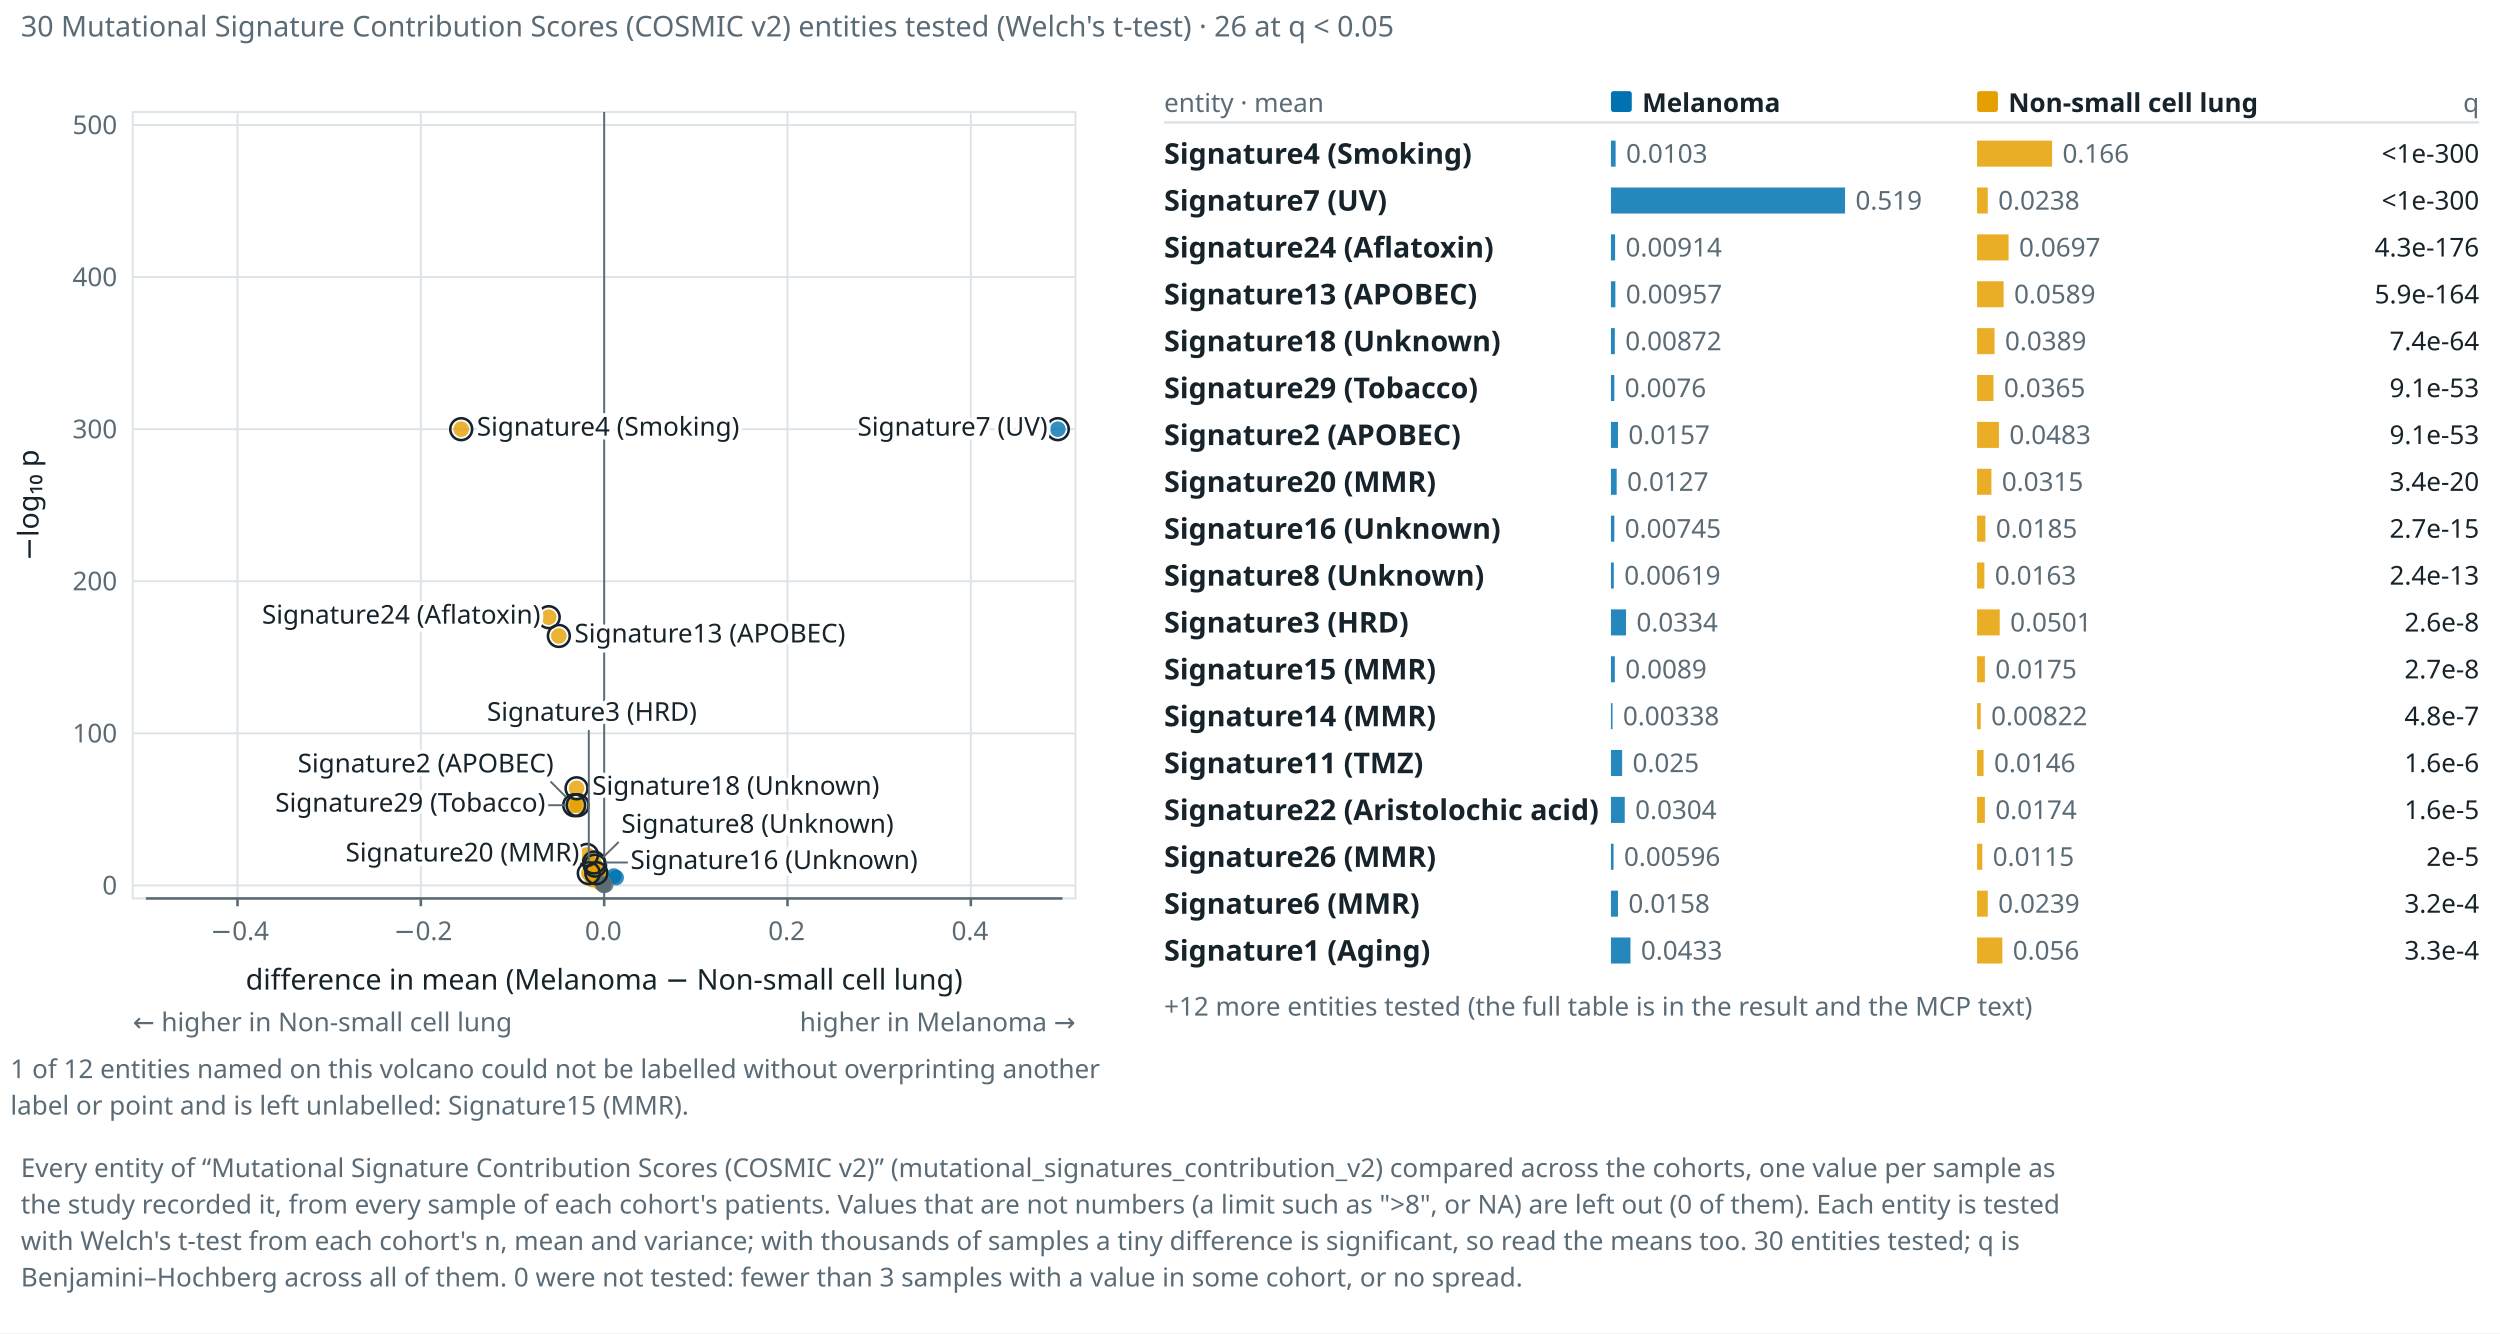
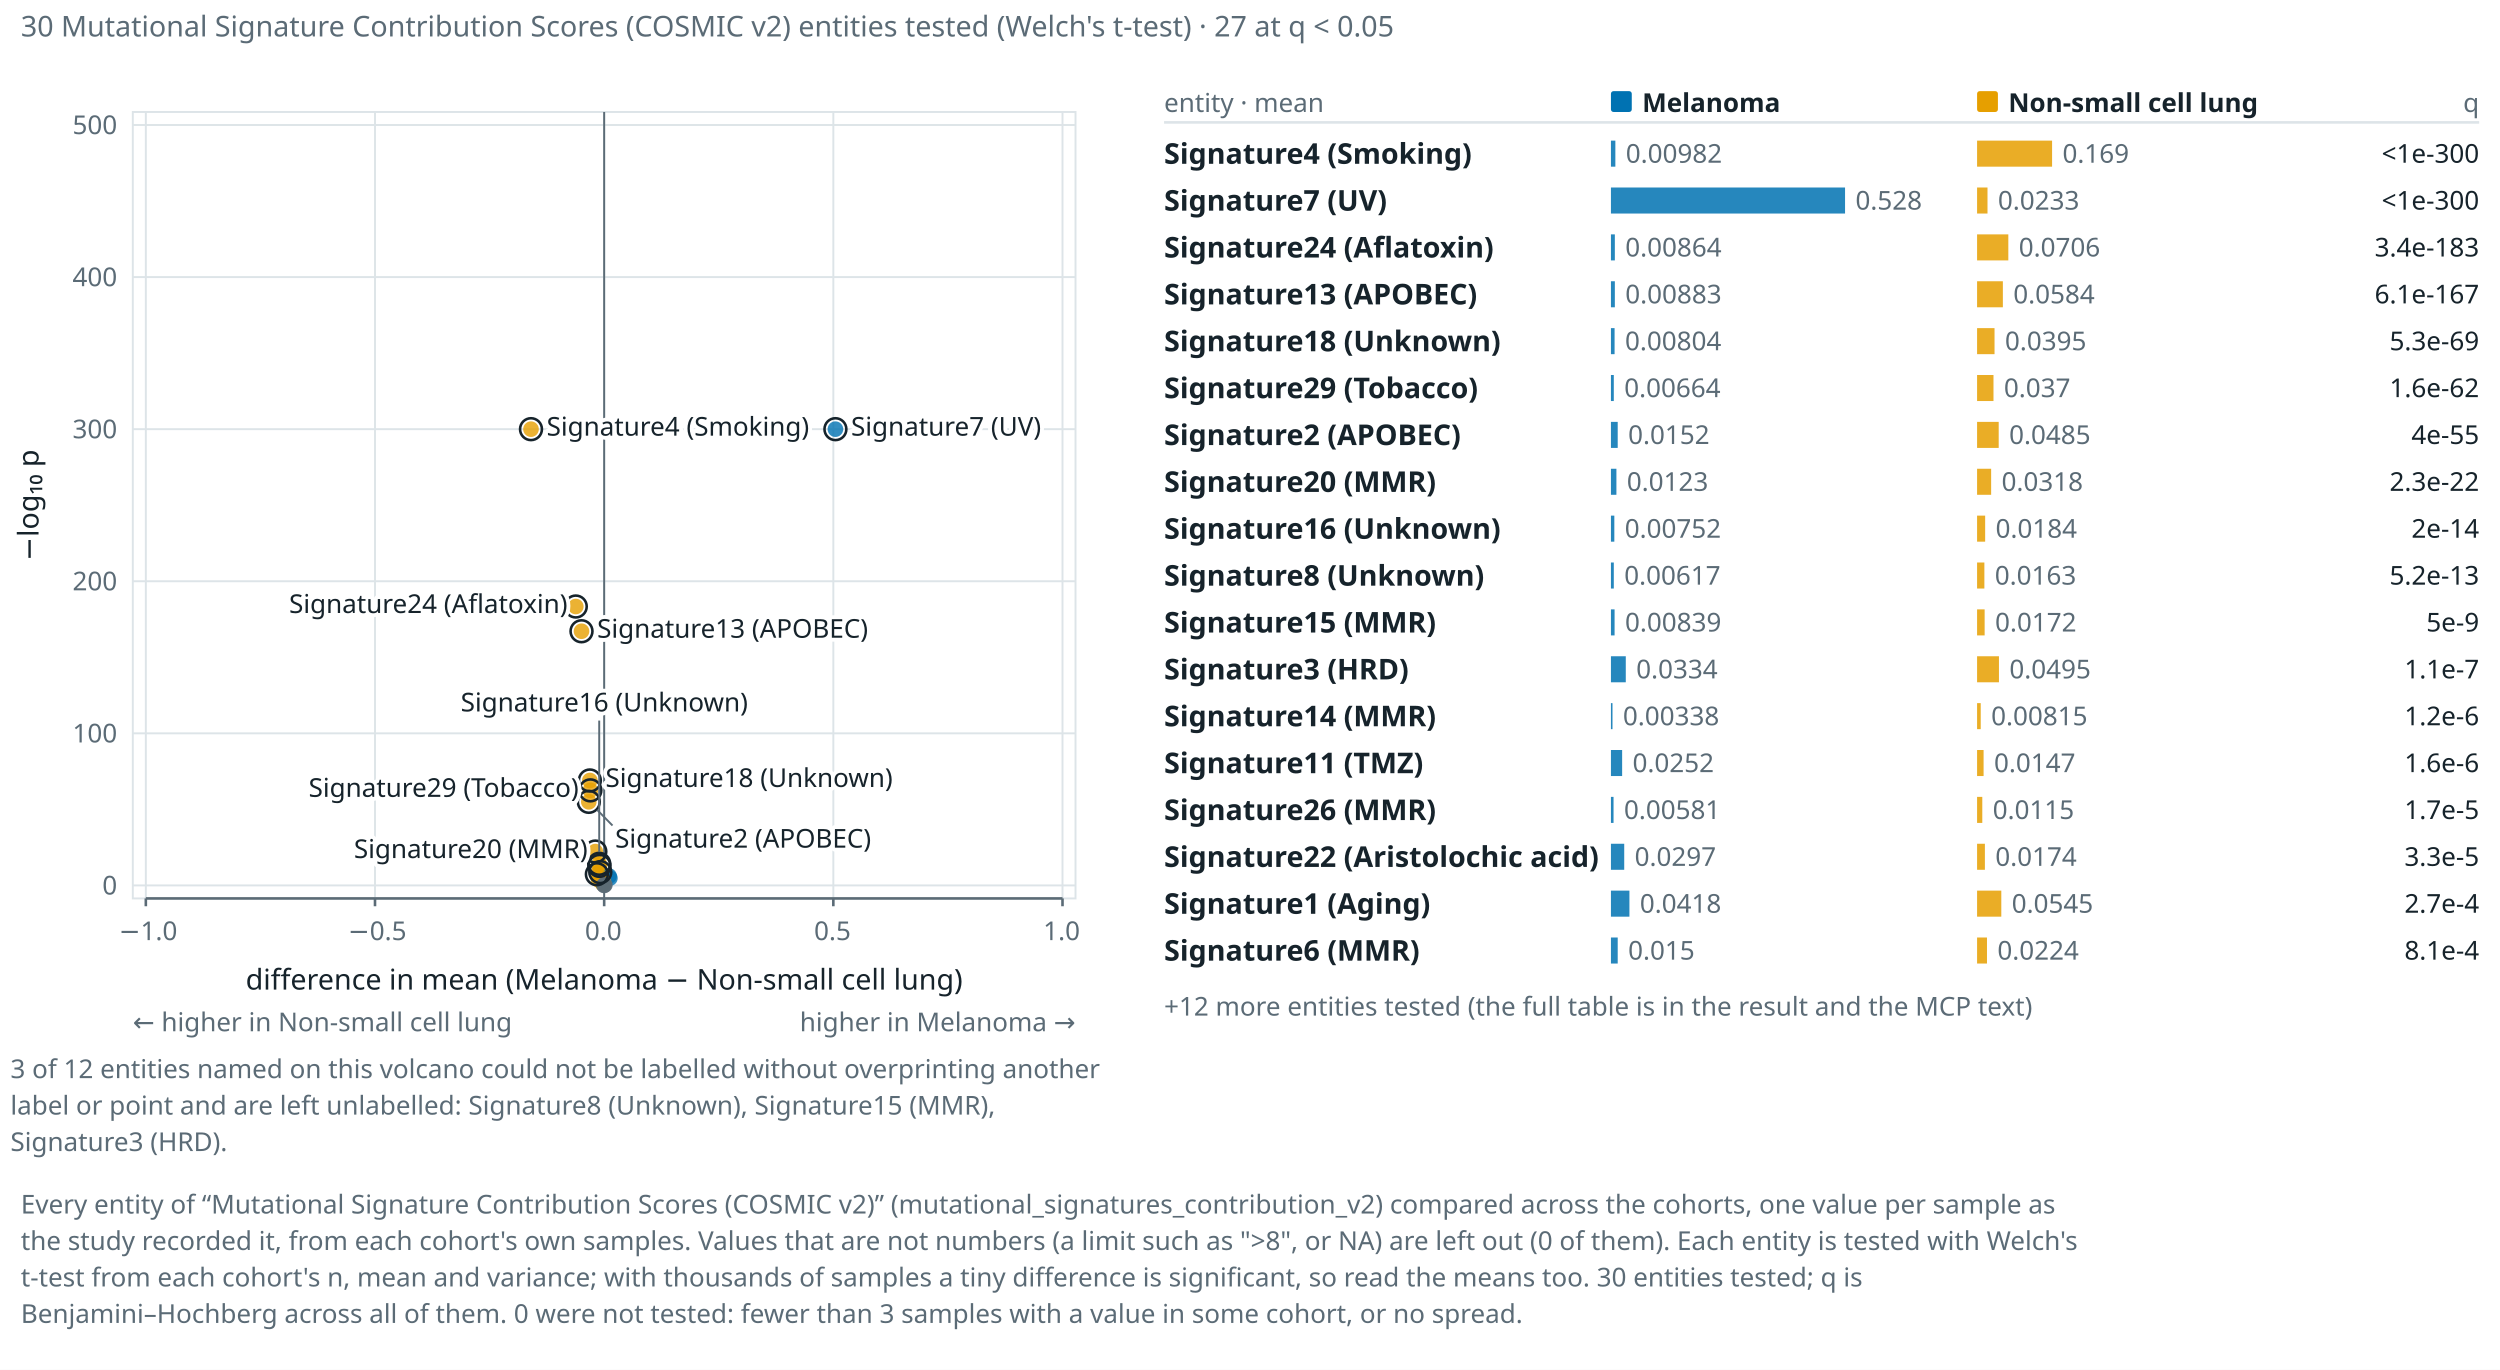
- <svg xmlns="http://www.w3.org/2000/svg" viewBox="0 0 960 512" width="100%" role="img" aria-label="Generic assays — Mutational Signature Contribution Scores (COSMIC v2) — Melanoma vs Non-small cell lung" style="max-width:960px;height:auto;display:block;font-family:'IBM Plex Sans',system-ui,sans-serif">
-   <rect width="960" height="512" fill="#ffffff" />
-   <text x="8" y="14" font-size="11" fill="#5b6b76">30 Mutational Signature Contribution Scores (COSMIC v2) entities tested (Welch's t-test) · 26 at q &lt; 0.05</text>
+ <svg xmlns="http://www.w3.org/2000/svg" viewBox="0 0 960 526" width="100%" role="img" aria-label="Generic assays — Mutational Signature Contribution Scores (COSMIC v2) — Melanoma vs Non-small cell lung" style="max-width:960px;height:auto;display:block;font-family:'IBM Plex Sans',system-ui,sans-serif">
+   <rect width="960" height="526" fill="#ffffff" />
+   <text x="8" y="14" font-size="11" fill="#5b6b76">30 Mutational Signature Contribution Scores (COSMIC v2) entities tested (Welch's t-test) · 27 at q &lt; 0.05</text>
  <rect x="51" y="43" width="362" height="302" fill="none" stroke="#dde4e8" stroke-width="0.75" />
  <line x1="51" y1="340" x2="413" y2="340" stroke="#dde4e8" stroke-width="0.75" />
  <text x="45" y="343.5" font-size="10" fill="#5b6b76" text-anchor="end">0</text>
  <line x1="51" y1="281.6" x2="413" y2="281.6" stroke="#dde4e8" stroke-width="0.75" />
  <text x="45" y="285.1" font-size="10" fill="#5b6b76" text-anchor="end">100</text>
  <line x1="51" y1="223.2" x2="413" y2="223.2" stroke="#dde4e8" stroke-width="0.75" />
  <text x="45" y="226.7" font-size="10" fill="#5b6b76" text-anchor="end">200</text>
  <line x1="51" y1="164.8" x2="413" y2="164.8" stroke="#dde4e8" stroke-width="0.75" />
  <text x="45" y="168.3" font-size="10" fill="#5b6b76" text-anchor="end">300</text>
  <line x1="51" y1="106.4" x2="413" y2="106.4" stroke="#dde4e8" stroke-width="0.75" />
  <text x="45" y="109.9" font-size="10" fill="#5b6b76" text-anchor="end">400</text>
  <line x1="51" y1="48" x2="413" y2="48" stroke="#dde4e8" stroke-width="0.75" />
  <text x="45" y="51.5" font-size="10" fill="#5b6b76" text-anchor="end">500</text>
  <text x="14.8" y="194" font-size="11" fill="#16232b" text-anchor="middle" transform="rotate(-90 14.8 194)">−log₁₀ p</text>
-   <line x1="91.2" y1="43" x2="91.2" y2="345" stroke="#dde4e8" stroke-width="0.75" />
-   <line x1="91.2" y1="345" x2="91.2" y2="348" stroke="#5b6b76" stroke-width="1" />
-   <text x="80.8" y="361" font-size="10" fill="#5b6b76">−0.4</text>
-   <line x1="161.6" y1="43" x2="161.6" y2="345" stroke="#dde4e8" stroke-width="0.75" />
-   <line x1="161.6" y1="345" x2="161.6" y2="348" stroke="#5b6b76" stroke-width="1" />
-   <text x="151.2" y="361" font-size="10" fill="#5b6b76">−0.2</text>
+   <line x1="56" y1="43" x2="56" y2="345" stroke="#dde4e8" stroke-width="0.75" />
+   <line x1="56" y1="345" x2="56" y2="348" stroke="#5b6b76" stroke-width="1" />
+   <text x="45.6" y="361" font-size="10" fill="#5b6b76">−1.0</text>
+   <line x1="144" y1="43" x2="144" y2="345" stroke="#dde4e8" stroke-width="0.75" />
+   <line x1="144" y1="345" x2="144" y2="348" stroke="#5b6b76" stroke-width="1" />
+   <text x="133.6" y="361" font-size="10" fill="#5b6b76">−0.5</text>
  <line x1="232" y1="43" x2="232" y2="345" stroke="#dde4e8" stroke-width="0.75" />
  <line x1="232" y1="345" x2="232" y2="348" stroke="#5b6b76" stroke-width="1" />
  <text x="224.6" y="361" font-size="10" fill="#5b6b76">0.0</text>
-   <line x1="302.4" y1="43" x2="302.4" y2="345" stroke="#dde4e8" stroke-width="0.75" />
-   <line x1="302.4" y1="345" x2="302.4" y2="348" stroke="#5b6b76" stroke-width="1" />
-   <text x="295" y="361" font-size="10" fill="#5b6b76">0.2</text>
-   <line x1="372.8" y1="43" x2="372.8" y2="345" stroke="#dde4e8" stroke-width="0.75" />
-   <line x1="372.8" y1="345" x2="372.8" y2="348" stroke="#5b6b76" stroke-width="1" />
-   <text x="365.4" y="361" font-size="10" fill="#5b6b76">0.4</text>
+   <line x1="320" y1="43" x2="320" y2="345" stroke="#dde4e8" stroke-width="0.75" />
+   <line x1="320" y1="345" x2="320" y2="348" stroke="#5b6b76" stroke-width="1" />
+   <text x="312.6" y="361" font-size="10" fill="#5b6b76">0.5</text>
+   <line x1="408" y1="43" x2="408" y2="345" stroke="#dde4e8" stroke-width="0.75" />
+   <line x1="408" y1="345" x2="408" y2="348" stroke="#5b6b76" stroke-width="1" />
+   <text x="400.6" y="361" font-size="10" fill="#5b6b76">1.0</text>
  <line x1="56" y1="345" x2="408" y2="345" stroke="#5b6b76" stroke-width="1" />
  <text x="232" y="380" font-size="11" fill="#16232b" text-anchor="middle">difference in mean (Melanoma − Non-small cell lung)</text>
  <line x1="232" y1="43" x2="232" y2="345" stroke="#5b6b76" stroke-width="0.75" />
-   <circle cx="177.1" cy="164.8" r="3" fill="#E69F00" opacity="0.8" />
-   <circle cx="406.2" cy="164.8" r="3" fill="#0072B2" opacity="0.8" />
-   <circle cx="210.7" cy="237" r="3" fill="#E69F00" opacity="0.8" />
-   <circle cx="214.6" cy="244.2" r="3" fill="#E69F00" opacity="0.8" />
-   <circle cx="221.4" cy="302.7" r="3" fill="#E69F00" opacity="0.8" />
-   <circle cx="221.8" cy="309.2" r="3" fill="#E69F00" opacity="0.8" />
-   <circle cx="220.5" cy="309.2" r="3" fill="#E69F00" opacity="0.8" />
-   <circle cx="225.4" cy="328.3" r="3" fill="#E69F00" opacity="0.8" />
-   <circle cx="228.1" cy="331.2" r="3" fill="#E69F00" opacity="0.8" />
-   <circle cx="228.5" cy="332.4" r="3" fill="#E69F00" opacity="0.8" />
-   <circle cx="226.1" cy="335.3" r="3" fill="#E69F00" opacity="0.8" />
-   <circle cx="229" cy="335.3" r="3" fill="#E69F00" opacity="0.8" />
-   <circle cx="230.3" cy="336.1" r="3" fill="#E69F00" opacity="0.8" />
-   <circle cx="235.7" cy="336.4" r="3" fill="#0072B2" opacity="0.8" />
-   <circle cx="236.6" cy="337" r="3" fill="#0072B2" opacity="0.8" />
-   <circle cx="230.1" cy="337.1" r="3" fill="#E69F00" opacity="0.8" />
-   <circle cx="229.2" cy="337.8" r="3" fill="#E69F00" opacity="0.8" />
-   <circle cx="227.5" cy="337.8" r="3" fill="#E69F00" opacity="0.8" />
-   <circle cx="230.9" cy="338.2" r="3" fill="#E69F00" opacity="0.8" />
-   <circle cx="230.7" cy="338.4" r="3" fill="#E69F00" opacity="0.8" />
-   <circle cx="230.4" cy="338.4" r="3" fill="#E69F00" opacity="0.8" />
-   <circle cx="231" cy="339" r="3" fill="#E69F00" opacity="0.8" />
-   <circle cx="230.6" cy="339" r="3" fill="#E69F00" opacity="0.8" />
-   <circle cx="230.7" cy="339.1" r="3" fill="#E69F00" opacity="0.8" />
-   <circle cx="230.8" cy="339.1" r="3" fill="#E69F00" opacity="0.8" />
-   <circle cx="231.6" cy="339.2" r="3" fill="#E69F00" opacity="0.8" />
-   <circle cx="231.4" cy="339.3" r="3" fill="#5b6b76" opacity="0.8" />
-   <circle cx="231.7" cy="339.8" r="3" fill="#5b6b76" opacity="0.8" />
-   <circle cx="232.6" cy="339.8" r="3" fill="#5b6b76" opacity="0.8" />
-   <circle cx="231.9" cy="340" r="3" fill="#5b6b76" opacity="0.8" />
-   <circle cx="177.1" cy="164.8" r="4.2" fill="none" stroke="#16232b" stroke-width="1" />
-   <circle cx="406.2" cy="164.8" r="4.2" fill="none" stroke="#16232b" stroke-width="1" />
-   <circle cx="210.7" cy="237" r="4.2" fill="none" stroke="#16232b" stroke-width="1" />
-   <circle cx="214.6" cy="244.2" r="4.2" fill="none" stroke="#16232b" stroke-width="1" />
-   <circle cx="221.4" cy="302.7" r="4.2" fill="none" stroke="#16232b" stroke-width="1" />
-   <circle cx="221.8" cy="309.2" r="4.2" fill="none" stroke="#16232b" stroke-width="1" />
-   <circle cx="220.5" cy="309.2" r="4.2" fill="none" stroke="#16232b" stroke-width="1" />
-   <circle cx="225.4" cy="328.3" r="4.2" fill="none" stroke="#16232b" stroke-width="1" />
-   <circle cx="228.1" cy="331.2" r="4.2" fill="none" stroke="#16232b" stroke-width="1" />
-   <circle cx="228.5" cy="332.4" r="4.2" fill="none" stroke="#16232b" stroke-width="1" />
-   <circle cx="226.1" cy="335.3" r="4.2" fill="none" stroke="#16232b" stroke-width="1" />
-   <circle cx="229" cy="335.3" r="4.2" fill="none" stroke="#16232b" stroke-width="1" />
-   <text x="183.1" y="167.3" font-size="10" fill="#16232b" stroke="#ffffff" stroke-width="3" stroke-linejoin="round" paint-order="stroke">Signature4 (Smoking)</text>
-   <text x="329.3" y="167.3" font-size="10" fill="#16232b" stroke="#ffffff" stroke-width="3" stroke-linejoin="round" paint-order="stroke">Signature7 (UV)</text>
-   <text x="100.6" y="239.5" font-size="10" fill="#16232b" stroke="#ffffff" stroke-width="3" stroke-linejoin="round" paint-order="stroke">Signature24 (Aflatoxin)</text>
-   <text x="220.6" y="246.7" font-size="10" fill="#16232b" stroke="#ffffff" stroke-width="3" stroke-linejoin="round" paint-order="stroke">Signature13 (APOBEC)</text>
-   <text x="227.4" y="305.2" font-size="10" fill="#16232b" stroke="#ffffff" stroke-width="3" stroke-linejoin="round" paint-order="stroke">Signature18 (Unknown)</text>
-   <line x1="217.3" y1="309.2" x2="208.8" y2="309.2" stroke="#5b6b76" stroke-width="0.75" />
-   <text x="105.7" y="311.7" font-size="10" fill="#16232b" stroke="#ffffff" stroke-width="3" stroke-linejoin="round" paint-order="stroke">Signature29 (Tobacco)</text>
-   <line x1="217.4" y1="306.1" x2="211.4" y2="300.1" stroke="#5b6b76" stroke-width="0.75" />
-   <text x="114.3" y="296.6" font-size="10" fill="#16232b" stroke="#ffffff" stroke-width="3" stroke-linejoin="round" paint-order="stroke">Signature2 (APOBEC)</text>
-   <text x="132.7" y="330.8" font-size="10" fill="#16232b" stroke="#ffffff" stroke-width="3" stroke-linejoin="round" paint-order="stroke">Signature20 (MMR)</text>
-   <line x1="232.6" y1="331.2" x2="241.1" y2="331.2" stroke="#5b6b76" stroke-width="0.75" />
-   <text x="242.1" y="333.7" font-size="10" fill="#16232b" stroke="#ffffff" stroke-width="3" stroke-linejoin="round" paint-order="stroke">Signature16 (Unknown)</text>
-   <line x1="231.6" y1="329.2" x2="237.6" y2="323.3" stroke="#5b6b76" stroke-width="0.75" />
-   <text x="238.6" y="319.8" font-size="10" fill="#16232b" stroke="#ffffff" stroke-width="3" stroke-linejoin="round" paint-order="stroke">Signature8 (Unknown)</text>
-   <line x1="226.1" y1="330.8" x2="226.1" y2="280.3" stroke="#5b6b76" stroke-width="0.75" />
-   <text x="187" y="276.8" font-size="10" fill="#16232b" stroke="#ffffff" stroke-width="3" stroke-linejoin="round" paint-order="stroke">Signature3 (HRD)</text>
+   <circle cx="203.9" cy="164.8" r="3" fill="#E69F00" opacity="0.8" />
+   <circle cx="320.8" cy="164.8" r="3" fill="#0072B2" opacity="0.8" />
+   <circle cx="221.1" cy="232.9" r="3" fill="#E69F00" opacity="0.8" />
+   <circle cx="223.3" cy="242.4" r="3" fill="#E69F00" opacity="0.8" />
+   <circle cx="226.5" cy="299.7" r="3" fill="#E69F00" opacity="0.8" />
+   <circle cx="226.7" cy="303.5" r="3" fill="#E69F00" opacity="0.8" />
+   <circle cx="226.1" cy="307.9" r="3" fill="#E69F00" opacity="0.8" />
+   <circle cx="228.6" cy="327" r="3" fill="#E69F00" opacity="0.8" />
+   <circle cx="230.1" cy="331.7" r="3" fill="#E69F00" opacity="0.8" />
+   <circle cx="230.2" cy="332.5" r="3" fill="#E69F00" opacity="0.8" />
+   <circle cx="230.5" cy="334.9" r="3" fill="#E69F00" opacity="0.8" />
+   <circle cx="229.2" cy="335.7" r="3" fill="#E69F00" opacity="0.8" />
+   <circle cx="231.2" cy="336.3" r="3" fill="#E69F00" opacity="0.8" />
+   <circle cx="233.9" cy="336.4" r="3" fill="#0072B2" opacity="0.8" />
+   <circle cx="231" cy="337" r="3" fill="#E69F00" opacity="0.8" />
+   <circle cx="234.2" cy="337.2" r="3" fill="#0072B2" opacity="0.8" />
+   <circle cx="229.8" cy="337.8" r="3" fill="#E69F00" opacity="0.8" />
+   <circle cx="230.7" cy="338.1" r="3" fill="#E69F00" opacity="0.8" />
+   <circle cx="231.4" cy="338.1" r="3" fill="#E69F00" opacity="0.8" />
+   <circle cx="231.3" cy="338.2" r="3" fill="#E69F00" opacity="0.8" />
+   <circle cx="231.2" cy="338.4" r="3" fill="#E69F00" opacity="0.8" />
+   <circle cx="231.2" cy="338.9" r="3" fill="#E69F00" opacity="0.8" />
+   <circle cx="231.5" cy="338.9" r="3" fill="#E69F00" opacity="0.8" />
+   <circle cx="231.7" cy="339.1" r="3" fill="#E69F00" opacity="0.8" />
+   <circle cx="231.8" cy="339.1" r="3" fill="#E69F00" opacity="0.8" />
+   <circle cx="231.4" cy="339.2" r="3" fill="#E69F00" opacity="0.8" />
+   <circle cx="231.4" cy="339.2" r="3" fill="#E69F00" opacity="0.8" />
+   <circle cx="232.3" cy="339.8" r="3" fill="#5b6b76" opacity="0.8" />
+   <circle cx="231.9" cy="339.9" r="3" fill="#5b6b76" opacity="0.8" />
+   <circle cx="232" cy="340" r="3" fill="#5b6b76" opacity="0.8" />
+   <circle cx="203.9" cy="164.8" r="4.2" fill="none" stroke="#16232b" stroke-width="1" />
+   <circle cx="320.8" cy="164.8" r="4.2" fill="none" stroke="#16232b" stroke-width="1" />
+   <circle cx="221.1" cy="232.9" r="4.2" fill="none" stroke="#16232b" stroke-width="1" />
+   <circle cx="223.3" cy="242.4" r="4.2" fill="none" stroke="#16232b" stroke-width="1" />
+   <circle cx="226.5" cy="299.7" r="4.2" fill="none" stroke="#16232b" stroke-width="1" />
+   <circle cx="226.7" cy="303.5" r="4.2" fill="none" stroke="#16232b" stroke-width="1" />
+   <circle cx="226.1" cy="307.9" r="4.2" fill="none" stroke="#16232b" stroke-width="1" />
+   <circle cx="228.6" cy="327" r="4.2" fill="none" stroke="#16232b" stroke-width="1" />
+   <circle cx="230.1" cy="331.7" r="4.2" fill="none" stroke="#16232b" stroke-width="1" />
+   <circle cx="230.2" cy="332.5" r="4.2" fill="none" stroke="#16232b" stroke-width="1" />
+   <circle cx="230.5" cy="334.9" r="4.2" fill="none" stroke="#16232b" stroke-width="1" />
+   <circle cx="229.2" cy="335.7" r="4.2" fill="none" stroke="#16232b" stroke-width="1" />
+   <text x="209.9" y="167.3" font-size="10" fill="#16232b" stroke="#ffffff" stroke-width="3" stroke-linejoin="round" paint-order="stroke">Signature4 (Smoking)</text>
+   <text x="326.8" y="167.3" font-size="10" fill="#16232b" stroke="#ffffff" stroke-width="3" stroke-linejoin="round" paint-order="stroke">Signature7 (UV)</text>
+   <text x="111" y="235.4" font-size="10" fill="#16232b" stroke="#ffffff" stroke-width="3" stroke-linejoin="round" paint-order="stroke">Signature24 (Aflatoxin)</text>
+   <text x="229.3" y="244.9" font-size="10" fill="#16232b" stroke="#ffffff" stroke-width="3" stroke-linejoin="round" paint-order="stroke">Signature13 (APOBEC)</text>
+   <text x="232.5" y="302.2" font-size="10" fill="#16232b" stroke="#ffffff" stroke-width="3" stroke-linejoin="round" paint-order="stroke">Signature18 (Unknown)</text>
+   <text x="118.5" y="306" font-size="10" fill="#16232b" stroke="#ffffff" stroke-width="3" stroke-linejoin="round" paint-order="stroke">Signature29 (Tobacco)</text>
+   <line x1="229.3" y1="311" x2="235.2" y2="317" stroke="#5b6b76" stroke-width="0.75" />
+   <text x="236.2" y="325.5" font-size="10" fill="#16232b" stroke="#ffffff" stroke-width="3" stroke-linejoin="round" paint-order="stroke">Signature2 (APOBEC)</text>
+   <text x="135.9" y="329.5" font-size="10" fill="#16232b" stroke="#ffffff" stroke-width="3" stroke-linejoin="round" paint-order="stroke">Signature20 (MMR)</text>
+   <line x1="230.1" y1="327.2" x2="230.1" y2="276.7" stroke="#5b6b76" stroke-width="0.75" />
+   <text x="176.9" y="273.2" font-size="10" fill="#16232b" stroke="#ffffff" stroke-width="3" stroke-linejoin="round" paint-order="stroke">Signature16 (Unknown)</text>
  <text x="51" y="396" font-size="10" fill="#5b6b76">← higher in Non-small cell lung</text>
  <text x="413" y="396" font-size="10" fill="#5b6b76" text-anchor="end">higher in Melanoma →</text>
-   <text x="4" y="414" font-size="10" fill="#5b6b76">1 of 12 entities named on this volcano could not be labelled without overprinting another</text>
-   <text x="4" y="428" font-size="10" fill="#5b6b76">label or point and is left unlabelled: Signature15 (MMR).</text>
+   <text x="4" y="414" font-size="10" fill="#5b6b76">3 of 12 entities named on this volcano could not be labelled without overprinting another</text>
+   <text x="4" y="428" font-size="10" fill="#5b6b76">label or point and are left unlabelled: Signature8 (Unknown), Signature15 (MMR),</text>
+   <text x="4" y="442" font-size="10" fill="#5b6b76">Signature3 (HRD).</text>
  <text x="447" y="43" font-size="10" fill="#5b6b76">entity · mean</text>
  <rect x="618.6" y="35" width="8" height="8" rx="1" fill="#0072B2" />
  <text x="630.6" y="43" font-size="10" fill="#16232b" font-weight="600">Melanoma</text>
  <rect x="759.2" y="35" width="8" height="8" rx="1" fill="#E69F00" />
  <text x="771.2" y="43" font-size="10" fill="#16232b" font-weight="600">Non-small cell lung</text>
  <text x="952" y="43" font-size="10" fill="#5b6b76" text-anchor="end">q</text>
  <line x1="447" y1="47" x2="952" y2="47" stroke="#dde4e8" stroke-width="1" />
  <text x="447" y="62.9" font-size="11" fill="#16232b" font-weight="600">Signature4 (Smoking)</text>
-   <rect x="618.6" y="54" width="1.8" height="10" fill="#0072B2" opacity="0.85" />
-   <text x="624.4" y="62.5" font-size="10" fill="#5b6b76">0.0103</text>
+   <rect x="618.6" y="54" width="1.7" height="10" fill="#0072B2" opacity="0.85" />
+   <text x="624.3" y="62.5" font-size="10" fill="#5b6b76">0.00982</text>
  <rect x="759.2" y="54" width="28.8" height="10" fill="#E69F00" opacity="0.85" />
-   <text x="792" y="62.5" font-size="10" fill="#5b6b76">0.166</text>
+   <text x="792" y="62.5" font-size="10" fill="#5b6b76">0.169</text>
  <text x="952" y="62.5" font-size="10" fill="#16232b" text-anchor="end">&lt;1e-300</text>
  <text x="447" y="80.9" font-size="11" fill="#16232b" font-weight="600">Signature7 (UV)</text>
  <rect x="618.6" y="72" width="89.9" height="10" fill="#0072B2" opacity="0.85" />
-   <text x="712.5" y="80.5" font-size="10" fill="#5b6b76">0.519</text>
-   <rect x="759.2" y="72" width="4.1" height="10" fill="#E69F00" opacity="0.85" />
-   <text x="767.3" y="80.5" font-size="10" fill="#5b6b76">0.0238</text>
+   <text x="712.5" y="80.5" font-size="10" fill="#5b6b76">0.528</text>
+   <rect x="759.2" y="72" width="4" height="10" fill="#E69F00" opacity="0.85" />
+   <text x="767.2" y="80.5" font-size="10" fill="#5b6b76">0.0233</text>
  <text x="952" y="80.5" font-size="10" fill="#16232b" text-anchor="end">&lt;1e-300</text>
  <text x="447" y="98.9" font-size="11" fill="#16232b" font-weight="600">Signature24 (Aflatoxin)</text>
-   <rect x="618.6" y="90" width="1.6" height="10" fill="#0072B2" opacity="0.85" />
-   <text x="624.2" y="98.5" font-size="10" fill="#5b6b76">0.00914</text>
-   <rect x="759.2" y="90" width="12.1" height="10" fill="#E69F00" opacity="0.85" />
-   <text x="775.3" y="98.5" font-size="10" fill="#5b6b76">0.0697</text>
-   <text x="952" y="98.5" font-size="10" fill="#16232b" text-anchor="end">4.3e-176</text>
+   <rect x="618.6" y="90" width="1.5" height="10" fill="#0072B2" opacity="0.85" />
+   <text x="624.1" y="98.5" font-size="10" fill="#5b6b76">0.00864</text>
+   <rect x="759.2" y="90" width="12" height="10" fill="#E69F00" opacity="0.85" />
+   <text x="775.2" y="98.5" font-size="10" fill="#5b6b76">0.0706</text>
+   <text x="952" y="98.5" font-size="10" fill="#16232b" text-anchor="end">3.4e-183</text>
  <text x="447" y="116.9" font-size="11" fill="#16232b" font-weight="600">Signature13 (APOBEC)</text>
-   <rect x="618.6" y="108" width="1.7" height="10" fill="#0072B2" opacity="0.85" />
-   <text x="624.3" y="116.5" font-size="10" fill="#5b6b76">0.00957</text>
-   <rect x="759.2" y="108" width="10.2" height="10" fill="#E69F00" opacity="0.85" />
-   <text x="773.4" y="116.5" font-size="10" fill="#5b6b76">0.0589</text>
-   <text x="952" y="116.5" font-size="10" fill="#16232b" text-anchor="end">5.9e-164</text>
+   <rect x="618.6" y="108" width="1.5" height="10" fill="#0072B2" opacity="0.85" />
+   <text x="624.1" y="116.5" font-size="10" fill="#5b6b76">0.00883</text>
+   <rect x="759.2" y="108" width="9.9" height="10" fill="#E69F00" opacity="0.85" />
+   <text x="773.1" y="116.5" font-size="10" fill="#5b6b76">0.0584</text>
+   <text x="952" y="116.5" font-size="10" fill="#16232b" text-anchor="end">6.1e-167</text>
  <text x="447" y="134.9" font-size="11" fill="#16232b" font-weight="600">Signature18 (Unknown)</text>
-   <rect x="618.6" y="126" width="1.5" height="10" fill="#0072B2" opacity="0.85" />
-   <text x="624.1" y="134.5" font-size="10" fill="#5b6b76">0.00872</text>
+   <rect x="618.6" y="126" width="1.4" height="10" fill="#0072B2" opacity="0.85" />
+   <text x="624" y="134.5" font-size="10" fill="#5b6b76">0.00804</text>
  <rect x="759.2" y="126" width="6.7" height="10" fill="#E69F00" opacity="0.85" />
-   <text x="769.9" y="134.5" font-size="10" fill="#5b6b76">0.0389</text>
-   <text x="952" y="134.5" font-size="10" fill="#16232b" text-anchor="end">7.4e-64</text>
+   <text x="769.9" y="134.5" font-size="10" fill="#5b6b76">0.0395</text>
+   <text x="952" y="134.5" font-size="10" fill="#16232b" text-anchor="end">5.3e-69</text>
  <text x="447" y="152.9" font-size="11" fill="#16232b" font-weight="600">Signature29 (Tobacco)</text>
-   <rect x="618.6" y="144" width="1.3" height="10" fill="#0072B2" opacity="0.85" />
-   <text x="623.9" y="152.5" font-size="10" fill="#5b6b76">0.0076</text>
+   <rect x="618.6" y="144" width="1.1" height="10" fill="#0072B2" opacity="0.85" />
+   <text x="623.7" y="152.5" font-size="10" fill="#5b6b76">0.00664</text>
  <rect x="759.2" y="144" width="6.3" height="10" fill="#E69F00" opacity="0.85" />
-   <text x="769.5" y="152.5" font-size="10" fill="#5b6b76">0.0365</text>
-   <text x="952" y="152.5" font-size="10" fill="#16232b" text-anchor="end">9.1e-53</text>
+   <text x="769.5" y="152.5" font-size="10" fill="#5b6b76">0.037</text>
+   <text x="952" y="152.5" font-size="10" fill="#16232b" text-anchor="end">1.6e-62</text>
  <text x="447" y="170.9" font-size="11" fill="#16232b" font-weight="600">Signature2 (APOBEC)</text>
-   <rect x="618.6" y="162" width="2.7" height="10" fill="#0072B2" opacity="0.85" />
-   <text x="625.3" y="170.5" font-size="10" fill="#5b6b76">0.0157</text>
-   <rect x="759.2" y="162" width="8.4" height="10" fill="#E69F00" opacity="0.85" />
-   <text x="771.6" y="170.5" font-size="10" fill="#5b6b76">0.0483</text>
-   <text x="952" y="170.5" font-size="10" fill="#16232b" text-anchor="end">9.1e-53</text>
+   <rect x="618.6" y="162" width="2.6" height="10" fill="#0072B2" opacity="0.85" />
+   <text x="625.2" y="170.5" font-size="10" fill="#5b6b76">0.0152</text>
+   <rect x="759.2" y="162" width="8.3" height="10" fill="#E69F00" opacity="0.85" />
+   <text x="771.5" y="170.5" font-size="10" fill="#5b6b76">0.0485</text>
+   <text x="952" y="170.5" font-size="10" fill="#16232b" text-anchor="end">4e-55</text>
  <text x="447" y="188.9" font-size="11" fill="#16232b" font-weight="600">Signature20 (MMR)</text>
-   <rect x="618.6" y="180" width="2.2" height="10" fill="#0072B2" opacity="0.85" />
-   <text x="624.8" y="188.5" font-size="10" fill="#5b6b76">0.0127</text>
-   <rect x="759.2" y="180" width="5.5" height="10" fill="#E69F00" opacity="0.85" />
-   <text x="768.7" y="188.5" font-size="10" fill="#5b6b76">0.0315</text>
-   <text x="952" y="188.5" font-size="10" fill="#16232b" text-anchor="end">3.4e-20</text>
+   <rect x="618.6" y="180" width="2.1" height="10" fill="#0072B2" opacity="0.85" />
+   <text x="624.7" y="188.5" font-size="10" fill="#5b6b76">0.0123</text>
+   <rect x="759.2" y="180" width="5.4" height="10" fill="#E69F00" opacity="0.85" />
+   <text x="768.6" y="188.5" font-size="10" fill="#5b6b76">0.0318</text>
+   <text x="952" y="188.5" font-size="10" fill="#16232b" text-anchor="end">2.3e-22</text>
  <text x="447" y="206.9" font-size="11" fill="#16232b" font-weight="600">Signature16 (Unknown)</text>
  <rect x="618.6" y="198" width="1.3" height="10" fill="#0072B2" opacity="0.85" />
-   <text x="623.9" y="206.5" font-size="10" fill="#5b6b76">0.00745</text>
-   <rect x="759.2" y="198" width="3.2" height="10" fill="#E69F00" opacity="0.85" />
-   <text x="766.4" y="206.5" font-size="10" fill="#5b6b76">0.0185</text>
-   <text x="952" y="206.5" font-size="10" fill="#16232b" text-anchor="end">2.7e-15</text>
+   <text x="623.9" y="206.5" font-size="10" fill="#5b6b76">0.00752</text>
+   <rect x="759.2" y="198" width="3.1" height="10" fill="#E69F00" opacity="0.85" />
+   <text x="766.3" y="206.5" font-size="10" fill="#5b6b76">0.0184</text>
+   <text x="952" y="206.5" font-size="10" fill="#16232b" text-anchor="end">2e-14</text>
  <text x="447" y="224.9" font-size="11" fill="#16232b" font-weight="600">Signature8 (Unknown)</text>
  <rect x="618.6" y="216" width="1.1" height="10" fill="#0072B2" opacity="0.85" />
-   <text x="623.7" y="224.5" font-size="10" fill="#5b6b76">0.00619</text>
+   <text x="623.7" y="224.5" font-size="10" fill="#5b6b76">0.00617</text>
  <rect x="759.2" y="216" width="2.8" height="10" fill="#E69F00" opacity="0.85" />
  <text x="766" y="224.5" font-size="10" fill="#5b6b76">0.0163</text>
-   <text x="952" y="224.5" font-size="10" fill="#16232b" text-anchor="end">2.4e-13</text>
-   <text x="447" y="242.9" font-size="11" fill="#16232b" font-weight="600">Signature3 (HRD)</text>
-   <rect x="618.6" y="234" width="5.8" height="10" fill="#0072B2" opacity="0.85" />
-   <text x="628.4" y="242.5" font-size="10" fill="#5b6b76">0.0334</text>
-   <rect x="759.2" y="234" width="8.7" height="10" fill="#E69F00" opacity="0.85" />
-   <text x="771.9" y="242.5" font-size="10" fill="#5b6b76">0.0501</text>
-   <text x="952" y="242.5" font-size="10" fill="#16232b" text-anchor="end">2.6e-8</text>
-   <text x="447" y="260.9" font-size="11" fill="#16232b" font-weight="600">Signature15 (MMR)</text>
-   <rect x="618.6" y="252" width="1.5" height="10" fill="#0072B2" opacity="0.85" />
-   <text x="624.1" y="260.5" font-size="10" fill="#5b6b76">0.0089</text>
-   <rect x="759.2" y="252" width="3" height="10" fill="#E69F00" opacity="0.85" />
-   <text x="766.2" y="260.5" font-size="10" fill="#5b6b76">0.0175</text>
-   <text x="952" y="260.5" font-size="10" fill="#16232b" text-anchor="end">2.7e-8</text>
+   <text x="952" y="224.5" font-size="10" fill="#16232b" text-anchor="end">5.2e-13</text>
+   <text x="447" y="242.9" font-size="11" fill="#16232b" font-weight="600">Signature15 (MMR)</text>
+   <rect x="618.6" y="234" width="1.4" height="10" fill="#0072B2" opacity="0.85" />
+   <text x="624" y="242.5" font-size="10" fill="#5b6b76">0.00839</text>
+   <rect x="759.2" y="234" width="2.9" height="10" fill="#E69F00" opacity="0.85" />
+   <text x="766.1" y="242.5" font-size="10" fill="#5b6b76">0.0172</text>
+   <text x="952" y="242.5" font-size="10" fill="#16232b" text-anchor="end">5e-9</text>
+   <text x="447" y="260.9" font-size="11" fill="#16232b" font-weight="600">Signature3 (HRD)</text>
+   <rect x="618.6" y="252" width="5.7" height="10" fill="#0072B2" opacity="0.85" />
+   <text x="628.3" y="260.5" font-size="10" fill="#5b6b76">0.0334</text>
+   <rect x="759.2" y="252" width="8.4" height="10" fill="#E69F00" opacity="0.85" />
+   <text x="771.6" y="260.5" font-size="10" fill="#5b6b76">0.0495</text>
+   <text x="952" y="260.5" font-size="10" fill="#16232b" text-anchor="end">1.1e-7</text>
  <text x="447" y="278.9" font-size="11" fill="#16232b" font-weight="600">Signature14 (MMR)</text>
  <rect x="618.6" y="270" width="0.6" height="10" fill="#0072B2" opacity="0.85" />
  <text x="623.2" y="278.5" font-size="10" fill="#5b6b76">0.00338</text>
  <rect x="759.2" y="270" width="1.4" height="10" fill="#E69F00" opacity="0.85" />
-   <text x="764.6" y="278.5" font-size="10" fill="#5b6b76">0.00822</text>
-   <text x="952" y="278.5" font-size="10" fill="#16232b" text-anchor="end">4.8e-7</text>
+   <text x="764.6" y="278.5" font-size="10" fill="#5b6b76">0.00815</text>
+   <text x="952" y="278.5" font-size="10" fill="#16232b" text-anchor="end">1.2e-6</text>
  <text x="447" y="296.9" font-size="11" fill="#16232b" font-weight="600">Signature11 (TMZ)</text>
  <rect x="618.6" y="288" width="4.3" height="10" fill="#0072B2" opacity="0.85" />
-   <text x="626.9" y="296.5" font-size="10" fill="#5b6b76">0.025</text>
+   <text x="626.9" y="296.5" font-size="10" fill="#5b6b76">0.0252</text>
  <rect x="759.2" y="288" width="2.5" height="10" fill="#E69F00" opacity="0.85" />
-   <text x="765.7" y="296.5" font-size="10" fill="#5b6b76">0.0146</text>
+   <text x="765.7" y="296.5" font-size="10" fill="#5b6b76">0.0147</text>
  <text x="952" y="296.5" font-size="10" fill="#16232b" text-anchor="end">1.6e-6</text>
-   <text x="447" y="314.9" font-size="11" fill="#16232b" font-weight="600">Signature22 (Aristolochic acid)</text>
-   <rect x="618.6" y="306" width="5.3" height="10" fill="#0072B2" opacity="0.85" />
-   <text x="627.9" y="314.5" font-size="10" fill="#5b6b76">0.0304</text>
-   <rect x="759.2" y="306" width="3" height="10" fill="#E69F00" opacity="0.85" />
-   <text x="766.2" y="314.5" font-size="10" fill="#5b6b76">0.0174</text>
-   <text x="952" y="314.5" font-size="10" fill="#16232b" text-anchor="end">1.6e-5</text>
-   <text x="447" y="332.9" font-size="11" fill="#16232b" font-weight="600">Signature26 (MMR)</text>
-   <rect x="618.6" y="324" width="1" height="10" fill="#0072B2" opacity="0.85" />
-   <text x="623.6" y="332.5" font-size="10" fill="#5b6b76">0.00596</text>
-   <rect x="759.2" y="324" width="2" height="10" fill="#E69F00" opacity="0.85" />
-   <text x="765.2" y="332.5" font-size="10" fill="#5b6b76">0.0115</text>
-   <text x="952" y="332.5" font-size="10" fill="#16232b" text-anchor="end">2e-5</text>
-   <text x="447" y="350.9" font-size="11" fill="#16232b" font-weight="600">Signature6 (MMR)</text>
-   <rect x="618.6" y="342" width="2.7" height="10" fill="#0072B2" opacity="0.85" />
-   <text x="625.3" y="350.5" font-size="10" fill="#5b6b76">0.0158</text>
-   <rect x="759.2" y="342" width="4.1" height="10" fill="#E69F00" opacity="0.85" />
-   <text x="767.3" y="350.5" font-size="10" fill="#5b6b76">0.0239</text>
-   <text x="952" y="350.5" font-size="10" fill="#16232b" text-anchor="end">3.2e-4</text>
-   <text x="447" y="368.9" font-size="11" fill="#16232b" font-weight="600">Signature1 (Aging)</text>
-   <rect x="618.6" y="360" width="7.5" height="10" fill="#0072B2" opacity="0.85" />
-   <text x="630.1" y="368.5" font-size="10" fill="#5b6b76">0.0433</text>
-   <rect x="759.2" y="360" width="9.7" height="10" fill="#E69F00" opacity="0.85" />
-   <text x="772.9" y="368.5" font-size="10" fill="#5b6b76">0.056</text>
-   <text x="952" y="368.5" font-size="10" fill="#16232b" text-anchor="end">3.3e-4</text>
+   <text x="447" y="314.9" font-size="11" fill="#16232b" font-weight="600">Signature26 (MMR)</text>
+   <rect x="618.6" y="306" width="1" height="10" fill="#0072B2" opacity="0.85" />
+   <text x="623.6" y="314.5" font-size="10" fill="#5b6b76">0.00581</text>
+   <rect x="759.2" y="306" width="2" height="10" fill="#E69F00" opacity="0.85" />
+   <text x="765.2" y="314.5" font-size="10" fill="#5b6b76">0.0115</text>
+   <text x="952" y="314.5" font-size="10" fill="#16232b" text-anchor="end">1.7e-5</text>
+   <text x="447" y="332.9" font-size="11" fill="#16232b" font-weight="600">Signature22 (Aristolochic acid)</text>
+   <rect x="618.6" y="324" width="5.1" height="10" fill="#0072B2" opacity="0.85" />
+   <text x="627.7" y="332.5" font-size="10" fill="#5b6b76">0.0297</text>
+   <rect x="759.2" y="324" width="3" height="10" fill="#E69F00" opacity="0.85" />
+   <text x="766.2" y="332.5" font-size="10" fill="#5b6b76">0.0174</text>
+   <text x="952" y="332.5" font-size="10" fill="#16232b" text-anchor="end">3.3e-5</text>
+   <text x="447" y="350.9" font-size="11" fill="#16232b" font-weight="600">Signature1 (Aging)</text>
+   <rect x="618.6" y="342" width="7.1" height="10" fill="#0072B2" opacity="0.85" />
+   <text x="629.7" y="350.5" font-size="10" fill="#5b6b76">0.0418</text>
+   <rect x="759.2" y="342" width="9.3" height="10" fill="#E69F00" opacity="0.85" />
+   <text x="772.5" y="350.5" font-size="10" fill="#5b6b76">0.0545</text>
+   <text x="952" y="350.5" font-size="10" fill="#16232b" text-anchor="end">2.7e-4</text>
+   <text x="447" y="368.9" font-size="11" fill="#16232b" font-weight="600">Signature6 (MMR)</text>
+   <rect x="618.6" y="360" width="2.6" height="10" fill="#0072B2" opacity="0.85" />
+   <text x="625.2" y="368.5" font-size="10" fill="#5b6b76">0.015</text>
+   <rect x="759.2" y="360" width="3.8" height="10" fill="#E69F00" opacity="0.85" />
+   <text x="767" y="368.5" font-size="10" fill="#5b6b76">0.0224</text>
+   <text x="952" y="368.5" font-size="10" fill="#16232b" text-anchor="end">8.1e-4</text>
  <text x="447" y="390" font-size="10" fill="#5b6b76">+12 more entities tested (the full table is in the result and the MCP text)</text>
-   <text x="8" y="452" font-size="10" fill="#5b6b76">Every entity of “Mutational Signature Contribution Scores (COSMIC v2)” (mutational_signatures_contribution_v2) compared across the cohorts, one value per sample as</text>
-   <text x="8" y="466" font-size="10" fill="#5b6b76">the study recorded it, from every sample of each cohort's patients. Values that are not numbers (a limit such as "&gt;8", or NA) are left out (0 of them). Each entity is tested</text>
-   <text x="8" y="480" font-size="10" fill="#5b6b76">with Welch's t-test from each cohort's n, mean and variance; with thousands of samples a tiny difference is significant, so read the means too. 30 entities tested; q is</text>
-   <text x="8" y="494" font-size="10" fill="#5b6b76">Benjamini–Hochberg across all of them. 0 were not tested: fewer than 3 samples with a value in some cohort, or no spread.</text>
+   <text x="8" y="466" font-size="10" fill="#5b6b76">Every entity of “Mutational Signature Contribution Scores (COSMIC v2)” (mutational_signatures_contribution_v2) compared across the cohorts, one value per sample as</text>
+   <text x="8" y="480" font-size="10" fill="#5b6b76">the study recorded it, from each cohort's own samples. Values that are not numbers (a limit such as "&gt;8", or NA) are left out (0 of them). Each entity is tested with Welch's</text>
+   <text x="8" y="494" font-size="10" fill="#5b6b76">t-test from each cohort's n, mean and variance; with thousands of samples a tiny difference is significant, so read the means too. 30 entities tested; q is</text>
+   <text x="8" y="508" font-size="10" fill="#5b6b76">Benjamini–Hochberg across all of them. 0 were not tested: fewer than 3 samples with a value in some cohort, or no spread.</text>
</svg>
